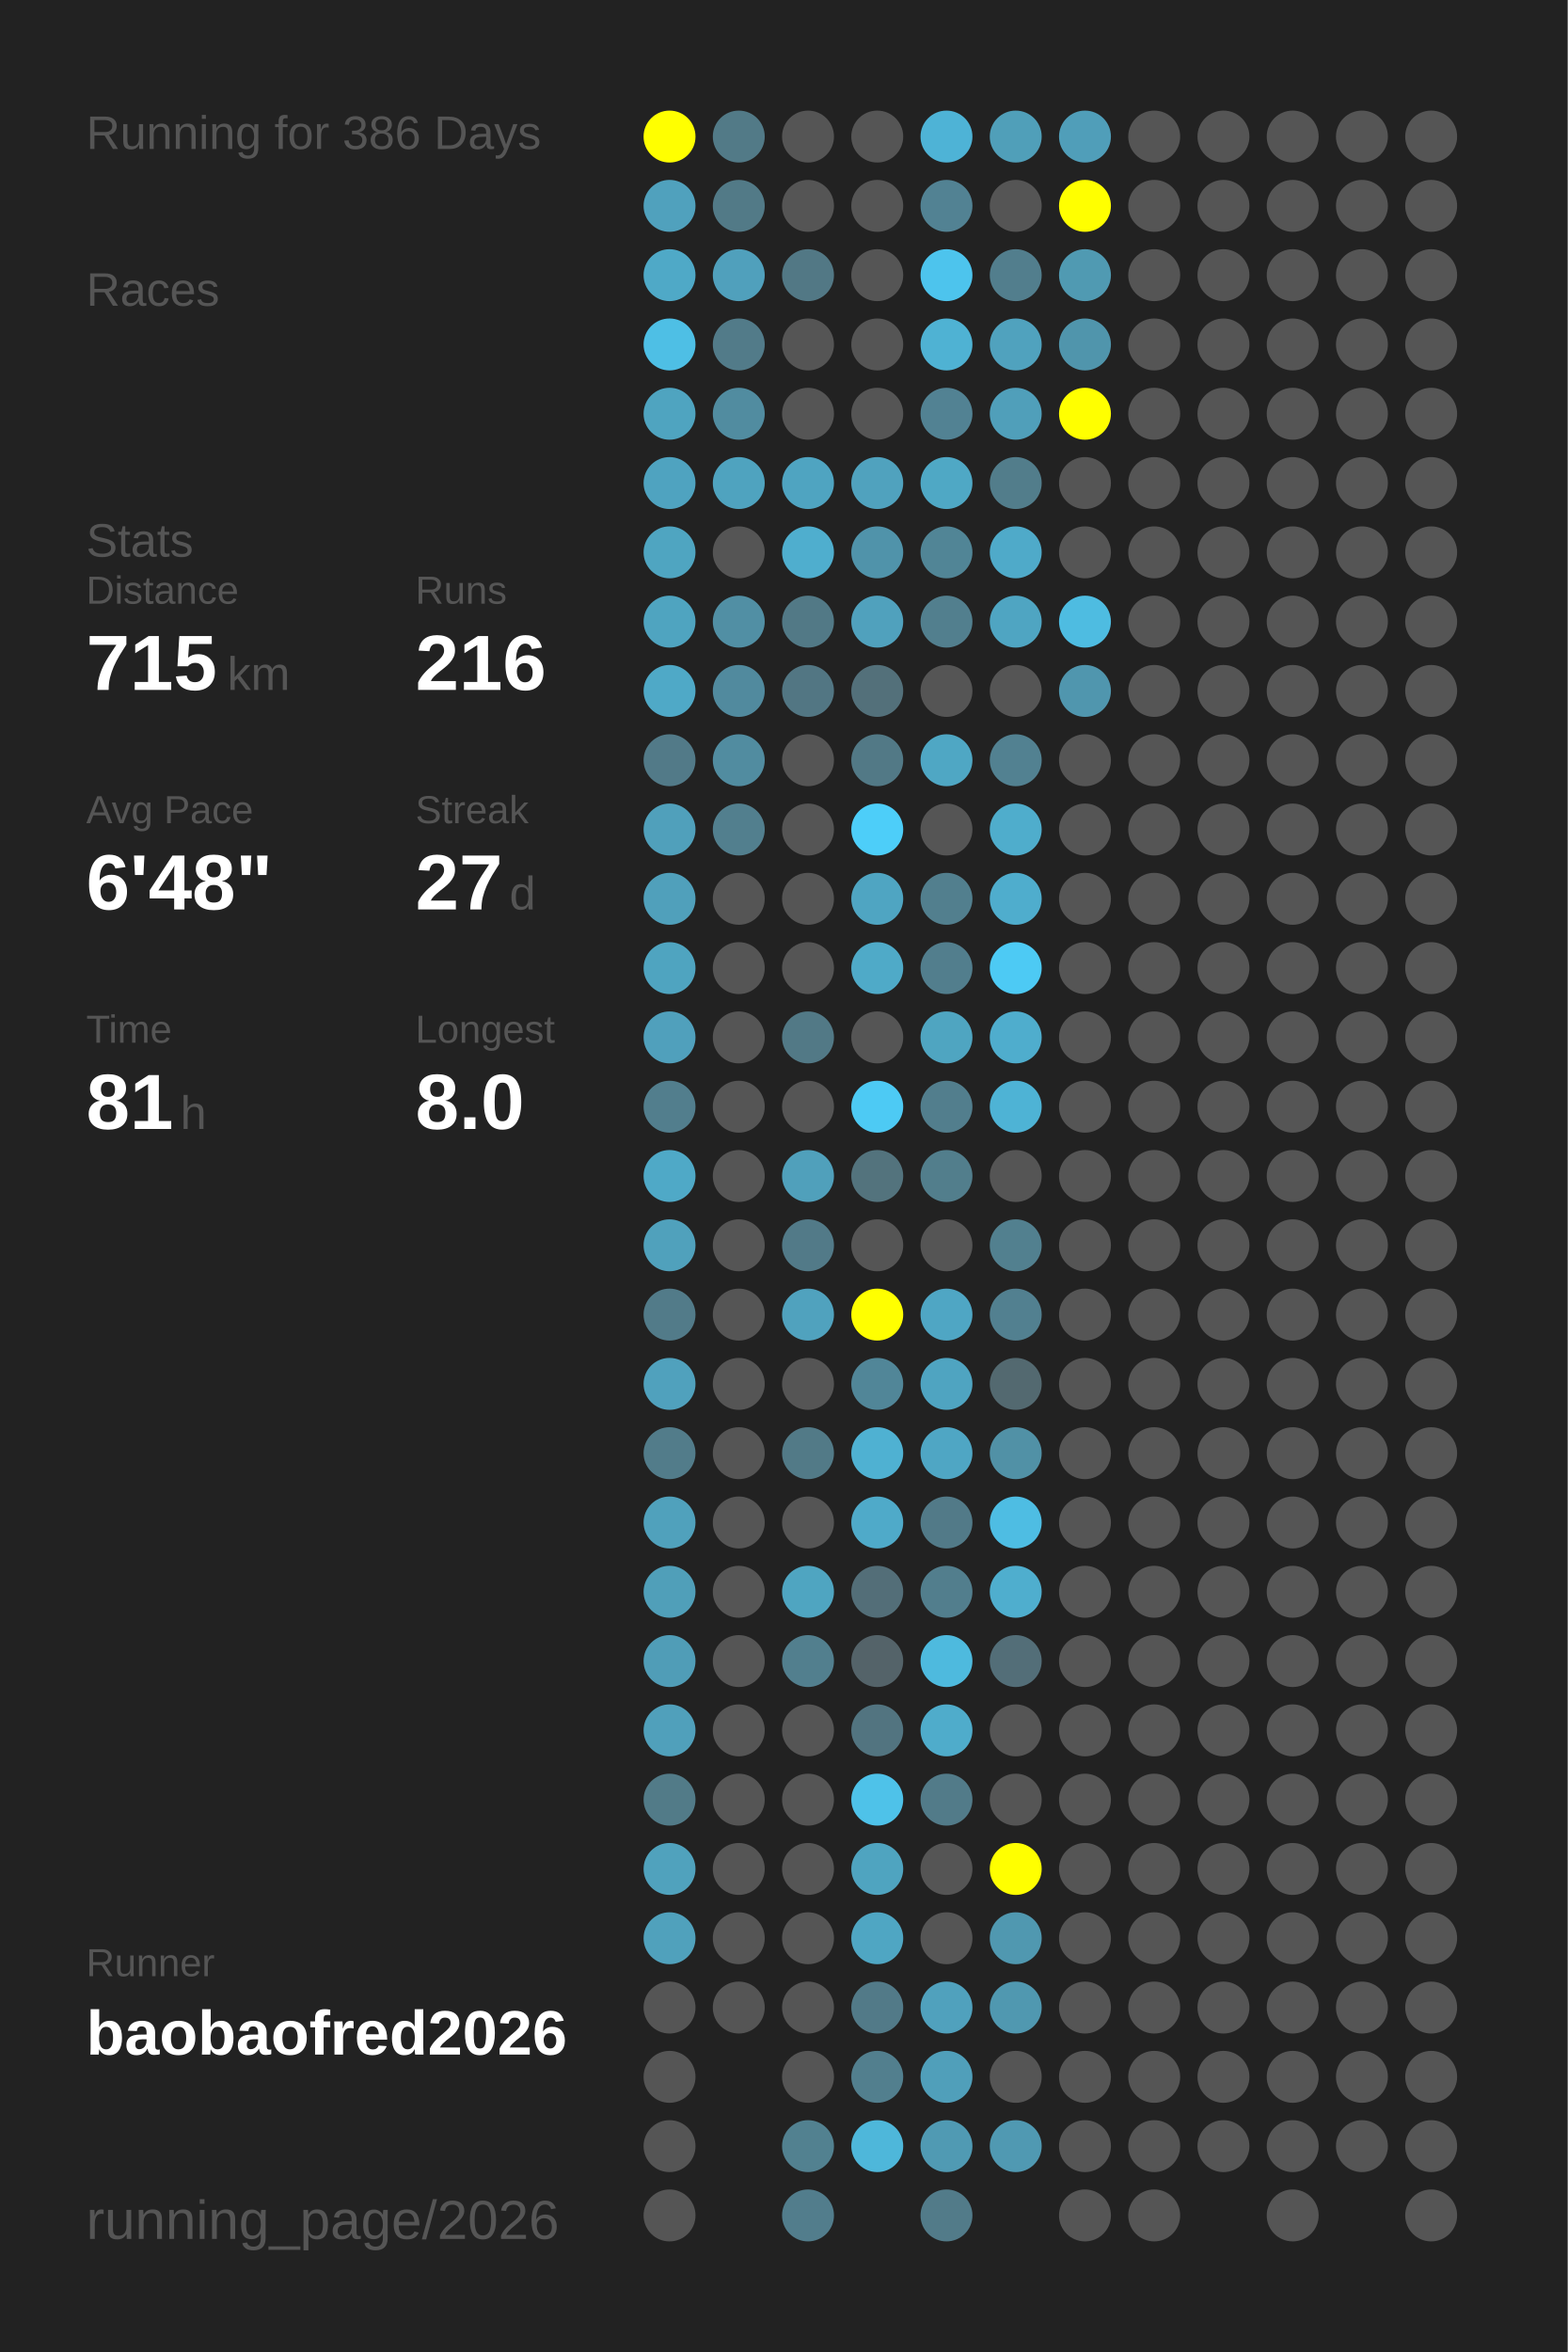
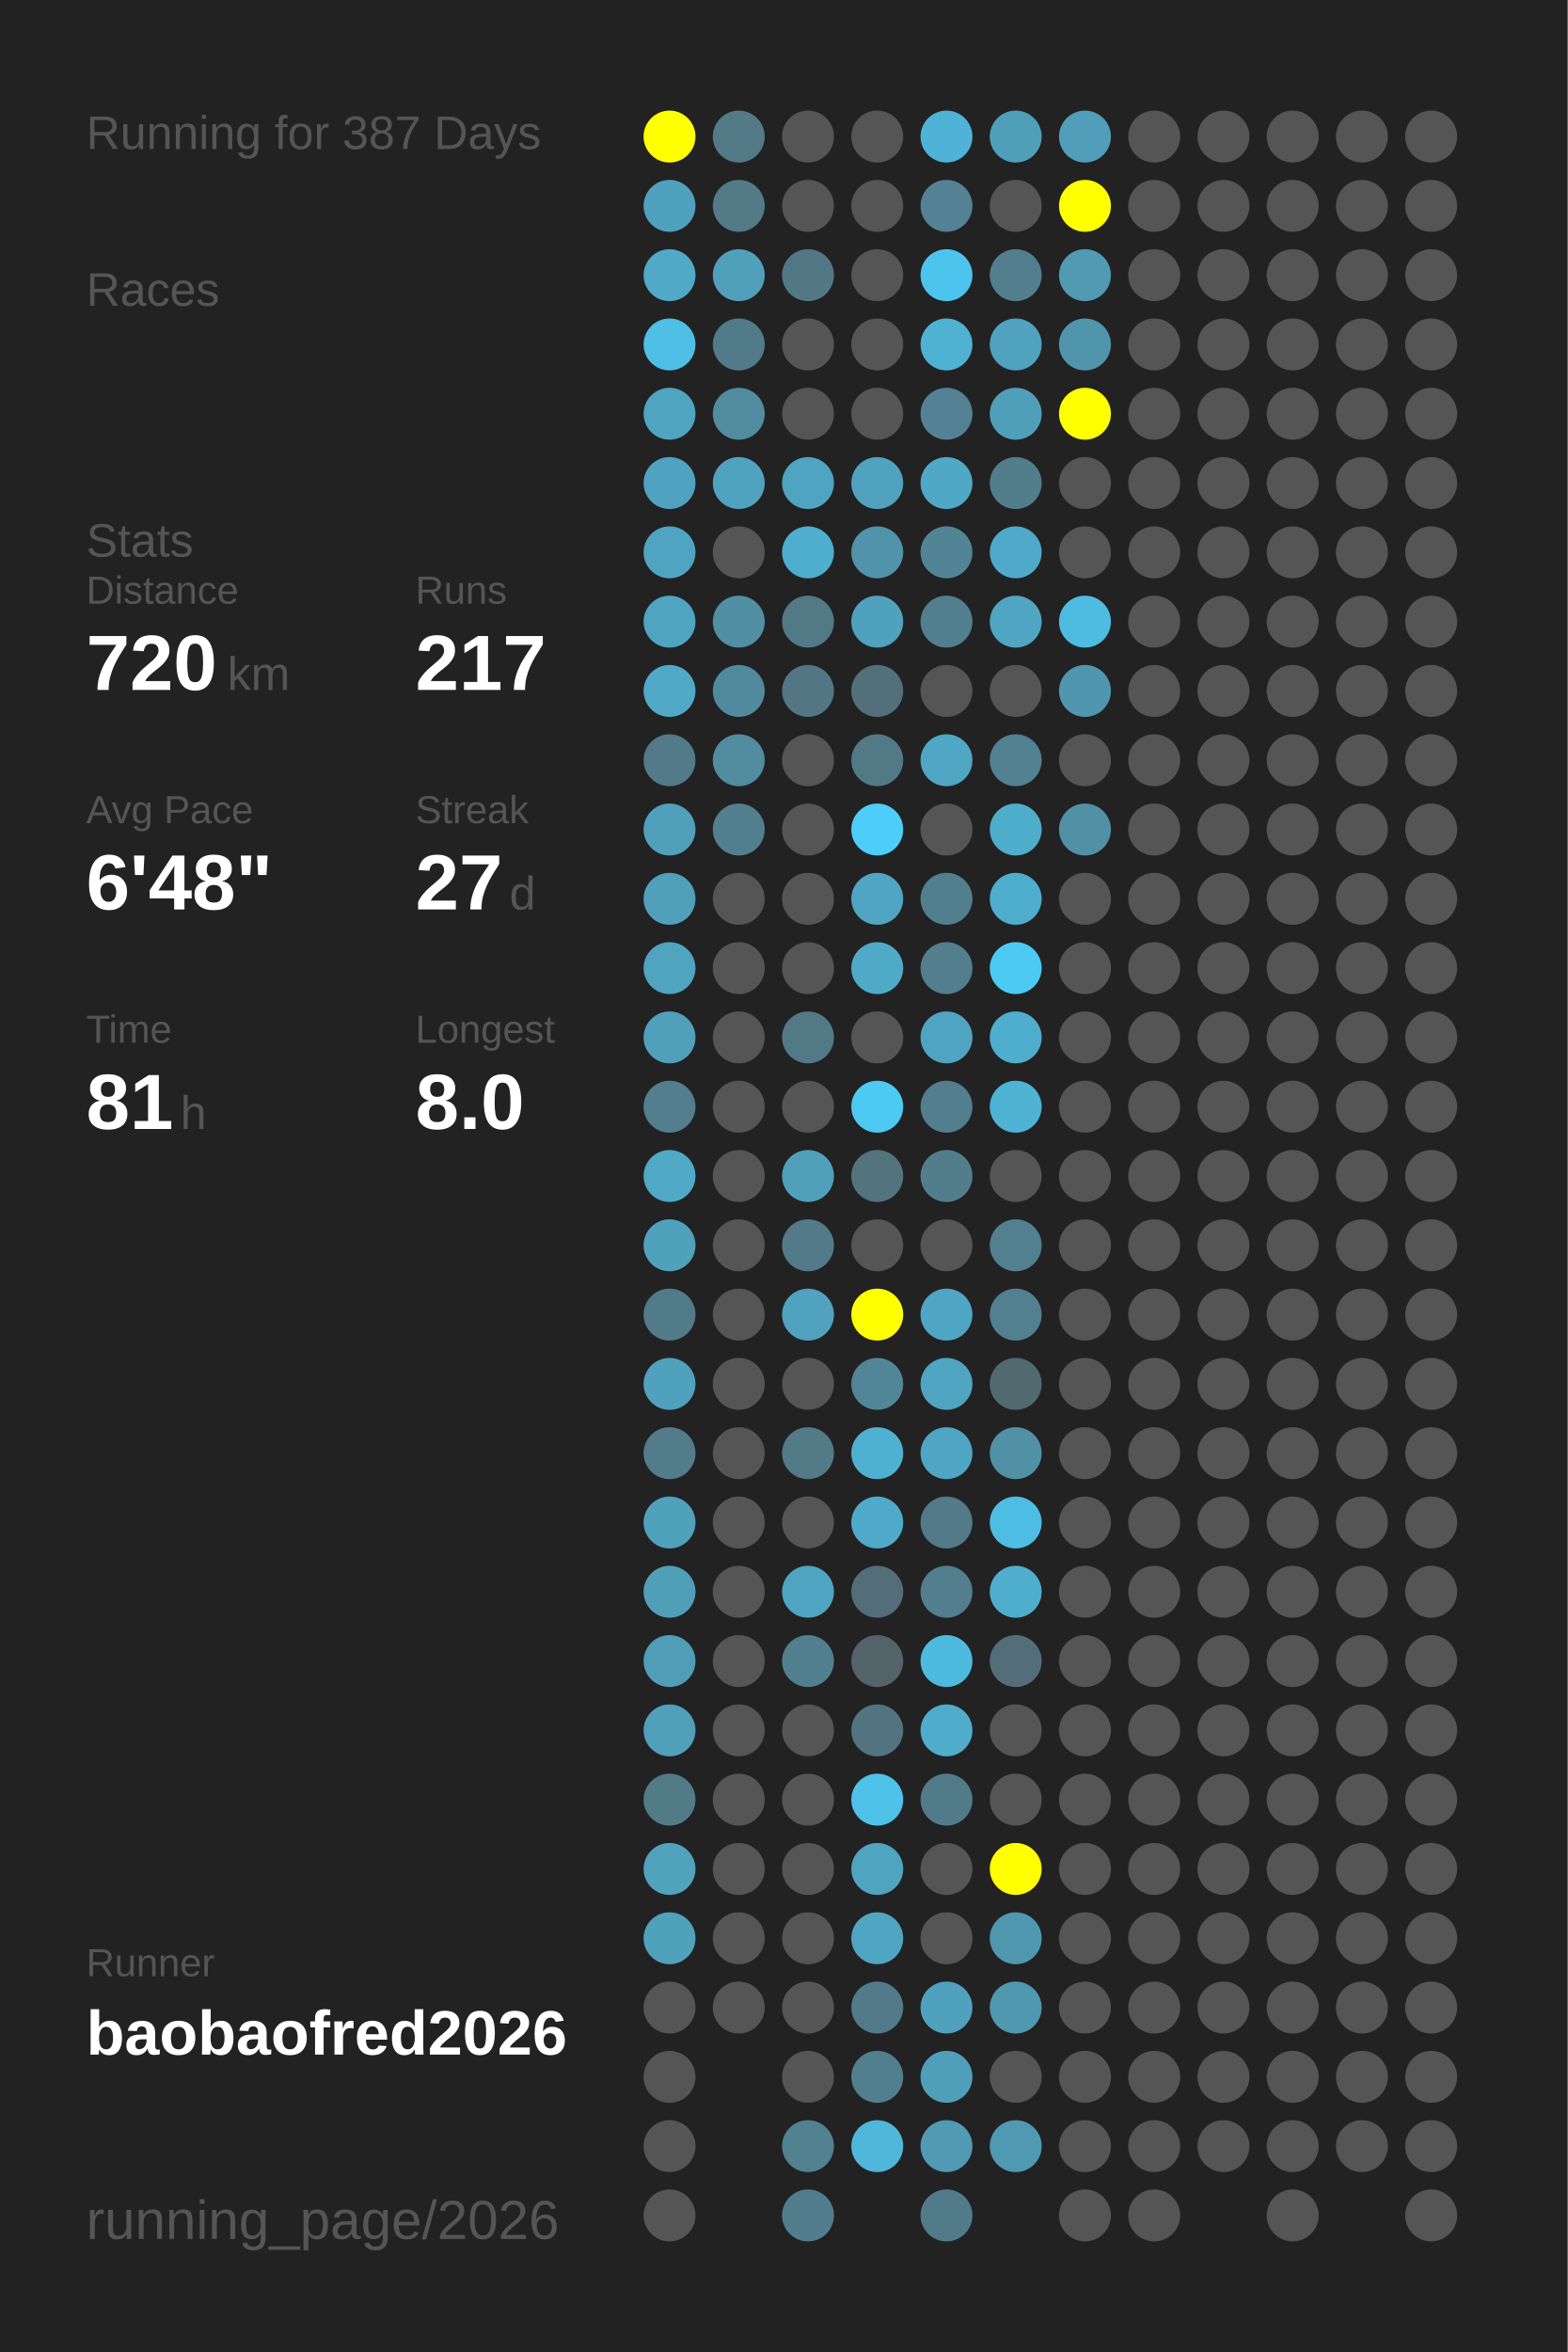
<svg xmlns="http://www.w3.org/2000/svg" baseProfile="full" height="300mm" version="1.1" viewBox="0,0,200,300" width="200mm">
  <defs />
  <rect fill="#222222" height="300" width="200" x="0" y="0" />
-   <text fill="#555555" style="font-size:6px; font-family:Arial;" x="11" y="19">Running for 386 Days</text>
+   <text fill="#555555" style="font-size:6px; font-family:Arial;" x="11" y="19">Running for 387 Days</text>
  <text fill="#555555" style="font-size:6px; font-family:Arial;" x="11" y="39">Races</text>
  <text fill="#555555" style="font-size:6px; font-family:Arial;" x="11" y="71">Stats</text>
  <text fill="#555555" style="font-size:5px; font-family:Arial;" x="11" y="77">Distance</text>
-   <text fill="#FFFFFF" style="font-size:10px; font-family:Arial; font-weight:bold;" x="11" y="88">715</text>
+   <text fill="#FFFFFF" style="font-size:10px; font-family:Arial; font-weight:bold;" x="11" y="88">720</text>
  <text fill="#555555" style="font-size:6px; font-family:Arial;" x="29" y="88">km</text>
  <text fill="#555555" style="font-size:5px; font-family:Arial;" x="53" y="77">Runs</text>
-   <text fill="#FFFFFF" style="font-size:10px; font-family:Arial; font-weight:bold;" x="53" y="88">216</text>
+   <text fill="#FFFFFF" style="font-size:10px; font-family:Arial; font-weight:bold;" x="53" y="88">217</text>
  <text fill="#555555" style="font-size:5px; font-family:Arial;" x="11" y="105">Avg Pace</text>
  <text fill="#FFFFFF" style="font-size:10px; font-family:Arial; font-weight:bold;" x="11" y="116">6'48"</text>
  <text fill="#555555" style="font-size:5px; font-family:Arial;" x="53" y="105">Streak</text>
  <text fill="#FFFFFF" style="font-size:10px; font-family:Arial; font-weight:bold;" x="53" y="116">27</text>
  <text fill="#555555" style="font-size:6px; font-family:Arial;" x="65" y="116">d</text>
  <text fill="#555555" style="font-size:5px; font-family:Arial;" x="11" y="133">Time</text>
  <text fill="#FFFFFF" style="font-size:10px; font-family:Arial; font-weight:bold;" x="11" y="144">81</text>
  <text fill="#555555" style="font-size:6px; font-family:Arial;" x="23" y="144">h</text>
  <text fill="#555555" style="font-size:5px; font-family:Arial;" x="53" y="133">Longest</text>
  <text fill="#FFFFFF" style="font-size:10px; font-family:Arial; font-weight:bold;" x="53" y="144">8.0</text>
  <text fill="#555555" style="font-size:5px; font-family:Arial;" x="11" y="252.065">Runner</text>
  <text fill="#FFFFFF" style="font-size:8px; font-family:Arial; font-weight:bold;" x="11" y="262.065">baobaofred2026</text>
  <text fill="#555555" style="font-size:7px; font-family:Arial;" x="11" y="285.581">running_page/2026</text>
  <circle cx="85.417" cy="17.419" fill="#FFFF00" r="3.312" />
  <circle cx="85.417" cy="26.258" fill="#50a1bd" r="3.312" />
  <circle cx="85.417" cy="35.097" fill="#4fa9c7" r="3.312" />
  <circle cx="85.417" cy="43.935" fill="#4ebfe5" r="3.312" />
  <circle cx="85.417" cy="52.774" fill="#4fa4c0" r="3.312" />
  <circle cx="85.417" cy="61.613" fill="#4fa3c0" r="3.312" />
  <circle cx="85.417" cy="70.452" fill="#4fa5c1" r="3.312" />
  <circle cx="85.417" cy="79.29" fill="#4fa4c0" r="3.312" />
  <circle cx="85.417" cy="88.129" fill="#4fa9c7" r="3.312" />
  <circle cx="85.417" cy="96.968" fill="#527a88" r="3.312" />
  <circle cx="85.417" cy="105.806" fill="#50a0bb" r="3.312" />
  <circle cx="85.417" cy="114.645" fill="#50a0bb" r="3.312" />
  <circle cx="85.417" cy="123.484" fill="#4fa4c0" r="3.312" />
  <circle cx="85.417" cy="132.323" fill="#50a0bc" r="3.312" />
  <circle cx="85.417" cy="141.161" fill="#527e8d" r="3.312" />
  <circle cx="85.417" cy="150" fill="#4fa9c7" r="3.312" />
  <circle cx="85.417" cy="158.839" fill="#50a1bc" r="3.312" />
  <circle cx="85.417" cy="167.677" fill="#527b89" r="3.312" />
  <circle cx="85.417" cy="176.516" fill="#50a1bd" r="3.312" />
  <circle cx="85.417" cy="185.355" fill="#527c8a" r="3.312" />
  <circle cx="85.417" cy="194.194" fill="#50a1bc" r="3.312" />
  <circle cx="85.417" cy="203.032" fill="#509fb9" r="3.312" />
  <circle cx="85.417" cy="211.871" fill="#509db7" r="3.312" />
  <circle cx="85.417" cy="220.71" fill="#50a0bb" r="3.312" />
  <circle cx="85.417" cy="229.548" fill="#527b88" r="3.312" />
  <circle cx="85.417" cy="238.387" fill="#50a2bd" r="3.312" />
  <circle cx="85.417" cy="247.226" fill="#50a1bc" r="3.312" />
  <circle cx="85.417" cy="256.065" fill="#555555" r="3.312" />
  <circle cx="85.417" cy="264.903" fill="#555555" r="3.312" />
  <circle cx="85.417" cy="273.742" fill="#555555" r="3.312" />
  <circle cx="85.417" cy="282.581" fill="#555555" r="3.312" />
  <circle cx="94.25" cy="17.419" fill="#527a87" r="3.312" />
  <circle cx="94.25" cy="26.258" fill="#527a87" r="3.312" />
  <circle cx="94.25" cy="35.097" fill="#50a0bc" r="3.312" />
  <circle cx="94.25" cy="43.935" fill="#527b89" r="3.312" />
  <circle cx="94.25" cy="52.774" fill="#518ca0" r="3.312" />
  <circle cx="94.25" cy="61.613" fill="#4fa3bf" r="3.312" />
  <circle cx="94.25" cy="70.452" fill="#555555" r="3.312" />
  <circle cx="94.25" cy="79.29" fill="#518fa4" r="3.312" />
  <circle cx="94.25" cy="88.129" fill="#518a9e" r="3.312" />
  <circle cx="94.25" cy="96.968" fill="#518ca0" r="3.312" />
  <circle cx="94.25" cy="105.806" fill="#527f8e" r="3.312" />
  <circle cx="94.25" cy="114.645" fill="#555555" r="3.312" />
  <circle cx="94.25" cy="123.484" fill="#555555" r="3.312" />
  <circle cx="94.25" cy="132.323" fill="#555555" r="3.312" />
  <circle cx="94.25" cy="141.161" fill="#555555" r="3.312" />
  <circle cx="94.25" cy="150" fill="#555555" r="3.312" />
  <circle cx="94.25" cy="158.839" fill="#555555" r="3.312" />
  <circle cx="94.25" cy="167.677" fill="#555555" r="3.312" />
  <circle cx="94.25" cy="176.516" fill="#555555" r="3.312" />
  <circle cx="94.25" cy="185.355" fill="#555555" r="3.312" />
  <circle cx="94.25" cy="194.194" fill="#555555" r="3.312" />
  <circle cx="94.25" cy="203.032" fill="#555555" r="3.312" />
  <circle cx="94.25" cy="211.871" fill="#555555" r="3.312" />
  <circle cx="94.25" cy="220.71" fill="#555555" r="3.312" />
  <circle cx="94.25" cy="229.548" fill="#555555" r="3.312" />
  <circle cx="94.25" cy="238.387" fill="#555555" r="3.312" />
  <circle cx="94.25" cy="247.226" fill="#555555" r="3.312" />
  <circle cx="94.25" cy="256.065" fill="#555555" r="3.312" />
  <circle cx="103.083" cy="17.419" fill="#555555" r="3.312" />
  <circle cx="103.083" cy="26.258" fill="#555555" r="3.312" />
  <circle cx="103.083" cy="35.097" fill="#527885" r="3.312" />
  <circle cx="103.083" cy="43.935" fill="#555555" r="3.312" />
  <circle cx="103.083" cy="52.774" fill="#555555" r="3.312" />
  <circle cx="103.083" cy="61.613" fill="#4fa4c1" r="3.312" />
  <circle cx="103.083" cy="70.452" fill="#4faece" r="3.312" />
  <circle cx="103.083" cy="79.29" fill="#527986" r="3.312" />
  <circle cx="103.083" cy="88.129" fill="#527683" r="3.312" />
  <circle cx="103.083" cy="96.968" fill="#555555" r="3.312" />
  <circle cx="103.083" cy="105.806" fill="#555555" r="3.312" />
  <circle cx="103.083" cy="114.645" fill="#555555" r="3.312" />
  <circle cx="103.083" cy="123.484" fill="#555555" r="3.312" />
  <circle cx="103.083" cy="132.323" fill="#527986" r="3.312" />
  <circle cx="103.083" cy="141.161" fill="#555555" r="3.312" />
  <circle cx="103.083" cy="150" fill="#50a0bb" r="3.312" />
  <circle cx="103.083" cy="158.839" fill="#527a88" r="3.312" />
  <circle cx="103.083" cy="167.677" fill="#50a2be" r="3.312" />
  <circle cx="103.083" cy="176.516" fill="#555555" r="3.312" />
  <circle cx="103.083" cy="185.355" fill="#527a87" r="3.312" />
  <circle cx="103.083" cy="194.194" fill="#555555" r="3.312" />
  <circle cx="103.083" cy="203.032" fill="#4fa5c1" r="3.312" />
  <circle cx="103.083" cy="211.871" fill="#527f8e" r="3.312" />
  <circle cx="103.083" cy="220.71" fill="#555555" r="3.312" />
  <circle cx="103.083" cy="229.548" fill="#555555" r="3.312" />
  <circle cx="103.083" cy="238.387" fill="#555555" r="3.312" />
  <circle cx="103.083" cy="247.226" fill="#555555" r="3.312" />
  <circle cx="103.083" cy="256.065" fill="#555555" r="3.312" />
  <circle cx="103.083" cy="264.903" fill="#555555" r="3.312" />
  <circle cx="103.083" cy="273.742" fill="#528190" r="3.312" />
  <circle cx="103.083" cy="282.581" fill="#527d8c" r="3.312" />
  <circle cx="111.917" cy="17.419" fill="#555555" r="3.312" />
  <circle cx="111.917" cy="26.258" fill="#555555" r="3.312" />
  <circle cx="111.917" cy="35.097" fill="#555555" r="3.312" />
  <circle cx="111.917" cy="43.935" fill="#555555" r="3.312" />
  <circle cx="111.917" cy="52.774" fill="#555555" r="3.312" />
  <circle cx="111.917" cy="61.613" fill="#50a2be" r="3.312" />
  <circle cx="111.917" cy="70.452" fill="#5093aa" r="3.312" />
  <circle cx="111.917" cy="79.29" fill="#50a1bd" r="3.312" />
  <circle cx="111.917" cy="88.129" fill="#53707a" r="3.312" />
  <circle cx="111.917" cy="96.968" fill="#527986" r="3.312" />
  <circle cx="111.917" cy="105.806" fill="#4dcef9" r="3.312" />
  <circle cx="111.917" cy="114.645" fill="#4fa5c2" r="3.312" />
  <circle cx="111.917" cy="123.484" fill="#4faac8" r="3.312" />
  <circle cx="111.917" cy="132.323" fill="#555555" r="3.312" />
  <circle cx="111.917" cy="141.161" fill="#4dcaf4" r="3.312" />
  <circle cx="111.917" cy="150" fill="#53737d" r="3.312" />
  <circle cx="111.917" cy="158.839" fill="#555555" r="3.312" />
  <circle cx="111.917" cy="167.677" fill="#FFFF00" r="3.312" />
  <circle cx="111.917" cy="176.516" fill="#518698" r="3.312" />
  <circle cx="111.917" cy="185.355" fill="#4fb1d2" r="3.312" />
  <circle cx="111.917" cy="194.194" fill="#4faac9" r="3.312" />
  <circle cx="111.917" cy="203.032" fill="#536e78" r="3.312" />
  <circle cx="111.917" cy="211.871" fill="#546369" r="3.312" />
  <circle cx="111.917" cy="220.71" fill="#527480" r="3.312" />
  <circle cx="111.917" cy="229.548" fill="#4ec2e9" r="3.312" />
  <circle cx="111.917" cy="238.387" fill="#4fa4c0" r="3.312" />
  <circle cx="111.917" cy="247.226" fill="#4fa6c3" r="3.312" />
  <circle cx="111.917" cy="256.065" fill="#527a88" r="3.312" />
  <circle cx="111.917" cy="264.903" fill="#527f8e" r="3.312" />
  <circle cx="111.917" cy="273.742" fill="#4eb7da" r="3.312" />
  <circle cx="120.75" cy="17.419" fill="#4eb3d6" r="3.312" />
  <circle cx="120.75" cy="26.258" fill="#528293" r="3.312" />
  <circle cx="120.75" cy="35.097" fill="#4dc4ed" r="3.312" />
  <circle cx="120.75" cy="43.935" fill="#4fb2d3" r="3.312" />
  <circle cx="120.75" cy="52.774" fill="#528293" r="3.312" />
  <circle cx="120.75" cy="61.613" fill="#4fa8c5" r="3.312" />
  <circle cx="120.75" cy="70.452" fill="#518596" r="3.312" />
  <circle cx="120.75" cy="79.29" fill="#527f8e" r="3.312" />
  <circle cx="120.75" cy="88.129" fill="#555555" r="3.312" />
  <circle cx="120.75" cy="96.968" fill="#4fa7c4" r="3.312" />
  <circle cx="120.75" cy="105.806" fill="#555555" r="3.312" />
  <circle cx="120.75" cy="114.645" fill="#527f8e" r="3.312" />
  <circle cx="120.75" cy="123.484" fill="#527e8d" r="3.312" />
  <circle cx="120.75" cy="132.323" fill="#4fa5c1" r="3.312" />
  <circle cx="120.75" cy="141.161" fill="#527e8d" r="3.312" />
  <circle cx="120.75" cy="150" fill="#527e8c" r="3.312" />
  <circle cx="120.75" cy="158.839" fill="#555555" r="3.312" />
  <circle cx="120.75" cy="167.677" fill="#4fa6c4" r="3.312" />
  <circle cx="120.75" cy="176.516" fill="#4fa4c1" r="3.312" />
  <circle cx="120.75" cy="185.355" fill="#4fa6c4" r="3.312" />
  <circle cx="120.75" cy="194.194" fill="#527a88" r="3.312" />
  <circle cx="120.75" cy="203.032" fill="#527e8d" r="3.312" />
  <circle cx="120.75" cy="211.871" fill="#4ebade" r="3.312" />
  <circle cx="120.75" cy="220.71" fill="#4faccb" r="3.312" />
  <circle cx="120.75" cy="229.548" fill="#527b89" r="3.312" />
  <circle cx="120.75" cy="238.387" fill="#555555" r="3.312" />
  <circle cx="120.75" cy="247.226" fill="#555555" r="3.312" />
  <circle cx="120.75" cy="256.065" fill="#50a1bd" r="3.312" />
  <circle cx="120.75" cy="264.903" fill="#509fba" r="3.312" />
  <circle cx="120.75" cy="273.742" fill="#509ab3" r="3.312" />
  <circle cx="120.75" cy="282.581" fill="#527b89" r="3.312" />
  <circle cx="129.583" cy="17.419" fill="#509fb9" r="3.312" />
  <circle cx="129.583" cy="26.258" fill="#555555" r="3.312" />
  <circle cx="129.583" cy="35.097" fill="#527e8d" r="3.312" />
  <circle cx="129.583" cy="43.935" fill="#50a2be" r="3.312" />
  <circle cx="129.583" cy="52.774" fill="#509fba" r="3.312" />
  <circle cx="129.583" cy="61.613" fill="#527d8b" r="3.312" />
  <circle cx="129.583" cy="70.452" fill="#4faac9" r="3.312" />
  <circle cx="129.583" cy="79.29" fill="#4fa5c2" r="3.312" />
  <circle cx="129.583" cy="88.129" fill="#555555" r="3.312" />
  <circle cx="129.583" cy="96.968" fill="#528191" r="3.312" />
  <circle cx="129.583" cy="105.806" fill="#4fadcc" r="3.312" />
  <circle cx="129.583" cy="114.645" fill="#4fadcd" r="3.312" />
  <circle cx="129.583" cy="123.484" fill="#4dcaf4" r="3.312" />
  <circle cx="129.583" cy="132.323" fill="#4fadcd" r="3.312" />
  <circle cx="129.583" cy="141.161" fill="#4eb3d5" r="3.312" />
  <circle cx="129.583" cy="150" fill="#555555" r="3.312" />
  <circle cx="129.583" cy="158.839" fill="#52808f" r="3.312" />
  <circle cx="129.583" cy="167.677" fill="#528090" r="3.312" />
  <circle cx="129.583" cy="176.516" fill="#536970" r="3.312" />
  <circle cx="129.583" cy="185.355" fill="#5191a6" r="3.312" />
  <circle cx="129.583" cy="194.194" fill="#4ebde3" r="3.312" />
  <circle cx="129.583" cy="203.032" fill="#4faece" r="3.312" />
  <circle cx="129.583" cy="211.871" fill="#536e78" r="3.312" />
  <circle cx="129.583" cy="220.71" fill="#555555" r="3.312" />
  <circle cx="129.583" cy="229.548" fill="#555555" r="3.312" />
  <circle cx="129.583" cy="238.387" fill="#FFFF00" r="3.312" />
  <circle cx="129.583" cy="247.226" fill="#5098b0" r="3.312" />
  <circle cx="129.583" cy="256.065" fill="#5098b0" r="3.312" />
  <circle cx="129.583" cy="264.903" fill="#555555" r="3.312" />
  <circle cx="129.583" cy="273.742" fill="#5099b2" r="3.312" />
  <circle cx="138.417" cy="17.419" fill="#509eb9" r="3.312" />
  <circle cx="138.417" cy="26.258" fill="#FFFF00" r="3.312" />
  <circle cx="138.417" cy="35.097" fill="#509ab2" r="3.312" />
  <circle cx="138.417" cy="43.935" fill="#5095ac" r="3.312" />
  <circle cx="138.417" cy="52.774" fill="#FFFF00" r="3.312" />
  <circle cx="138.417" cy="61.613" fill="#555555" r="3.312" />
  <circle cx="138.417" cy="70.452" fill="#555555" r="3.312" />
  <circle cx="138.417" cy="79.29" fill="#4ebce1" r="3.312" />
  <circle cx="138.417" cy="88.129" fill="#5096ae" r="3.312" />
  <circle cx="138.417" cy="96.968" fill="#555555" r="3.312" />
-   <circle cx="138.417" cy="105.806" fill="#555555" r="3.312" />
+   <circle cx="138.417" cy="105.806" fill="#5191a6" r="3.312" />
  <circle cx="138.417" cy="114.645" fill="#555555" r="3.312" />
  <circle cx="138.417" cy="123.484" fill="#555555" r="3.312" />
  <circle cx="138.417" cy="132.323" fill="#555555" r="3.312" />
  <circle cx="138.417" cy="141.161" fill="#555555" r="3.312" />
  <circle cx="138.417" cy="150" fill="#555555" r="3.312" />
  <circle cx="138.417" cy="158.839" fill="#555555" r="3.312" />
  <circle cx="138.417" cy="167.677" fill="#555555" r="3.312" />
  <circle cx="138.417" cy="176.516" fill="#555555" r="3.312" />
  <circle cx="138.417" cy="185.355" fill="#555555" r="3.312" />
  <circle cx="138.417" cy="194.194" fill="#555555" r="3.312" />
  <circle cx="138.417" cy="203.032" fill="#555555" r="3.312" />
  <circle cx="138.417" cy="211.871" fill="#555555" r="3.312" />
  <circle cx="138.417" cy="220.71" fill="#555555" r="3.312" />
  <circle cx="138.417" cy="229.548" fill="#555555" r="3.312" />
  <circle cx="138.417" cy="238.387" fill="#555555" r="3.312" />
  <circle cx="138.417" cy="247.226" fill="#555555" r="3.312" />
  <circle cx="138.417" cy="256.065" fill="#555555" r="3.312" />
  <circle cx="138.417" cy="264.903" fill="#555555" r="3.312" />
  <circle cx="138.417" cy="273.742" fill="#555555" r="3.312" />
  <circle cx="138.417" cy="282.581" fill="#555555" r="3.312" />
  <circle cx="147.25" cy="17.419" fill="#555555" r="3.312" />
  <circle cx="147.25" cy="26.258" fill="#555555" r="3.312" />
  <circle cx="147.25" cy="35.097" fill="#555555" r="3.312" />
  <circle cx="147.25" cy="43.935" fill="#555555" r="3.312" />
  <circle cx="147.25" cy="52.774" fill="#555555" r="3.312" />
  <circle cx="147.25" cy="61.613" fill="#555555" r="3.312" />
  <circle cx="147.25" cy="70.452" fill="#555555" r="3.312" />
  <circle cx="147.25" cy="79.29" fill="#555555" r="3.312" />
  <circle cx="147.25" cy="88.129" fill="#555555" r="3.312" />
  <circle cx="147.25" cy="96.968" fill="#555555" r="3.312" />
  <circle cx="147.25" cy="105.806" fill="#555555" r="3.312" />
  <circle cx="147.25" cy="114.645" fill="#555555" r="3.312" />
  <circle cx="147.25" cy="123.484" fill="#555555" r="3.312" />
  <circle cx="147.25" cy="132.323" fill="#555555" r="3.312" />
  <circle cx="147.25" cy="141.161" fill="#555555" r="3.312" />
  <circle cx="147.25" cy="150" fill="#555555" r="3.312" />
  <circle cx="147.25" cy="158.839" fill="#555555" r="3.312" />
  <circle cx="147.25" cy="167.677" fill="#555555" r="3.312" />
  <circle cx="147.25" cy="176.516" fill="#555555" r="3.312" />
  <circle cx="147.25" cy="185.355" fill="#555555" r="3.312" />
  <circle cx="147.25" cy="194.194" fill="#555555" r="3.312" />
  <circle cx="147.25" cy="203.032" fill="#555555" r="3.312" />
  <circle cx="147.25" cy="211.871" fill="#555555" r="3.312" />
  <circle cx="147.25" cy="220.71" fill="#555555" r="3.312" />
  <circle cx="147.25" cy="229.548" fill="#555555" r="3.312" />
  <circle cx="147.25" cy="238.387" fill="#555555" r="3.312" />
  <circle cx="147.25" cy="247.226" fill="#555555" r="3.312" />
  <circle cx="147.25" cy="256.065" fill="#555555" r="3.312" />
  <circle cx="147.25" cy="264.903" fill="#555555" r="3.312" />
  <circle cx="147.25" cy="273.742" fill="#555555" r="3.312" />
  <circle cx="147.25" cy="282.581" fill="#555555" r="3.312" />
  <circle cx="156.083" cy="17.419" fill="#555555" r="3.312" />
  <circle cx="156.083" cy="26.258" fill="#555555" r="3.312" />
  <circle cx="156.083" cy="35.097" fill="#555555" r="3.312" />
  <circle cx="156.083" cy="43.935" fill="#555555" r="3.312" />
  <circle cx="156.083" cy="52.774" fill="#555555" r="3.312" />
  <circle cx="156.083" cy="61.613" fill="#555555" r="3.312" />
  <circle cx="156.083" cy="70.452" fill="#555555" r="3.312" />
  <circle cx="156.083" cy="79.29" fill="#555555" r="3.312" />
  <circle cx="156.083" cy="88.129" fill="#555555" r="3.312" />
  <circle cx="156.083" cy="96.968" fill="#555555" r="3.312" />
  <circle cx="156.083" cy="105.806" fill="#555555" r="3.312" />
  <circle cx="156.083" cy="114.645" fill="#555555" r="3.312" />
  <circle cx="156.083" cy="123.484" fill="#555555" r="3.312" />
  <circle cx="156.083" cy="132.323" fill="#555555" r="3.312" />
  <circle cx="156.083" cy="141.161" fill="#555555" r="3.312" />
  <circle cx="156.083" cy="150" fill="#555555" r="3.312" />
  <circle cx="156.083" cy="158.839" fill="#555555" r="3.312" />
  <circle cx="156.083" cy="167.677" fill="#555555" r="3.312" />
  <circle cx="156.083" cy="176.516" fill="#555555" r="3.312" />
  <circle cx="156.083" cy="185.355" fill="#555555" r="3.312" />
  <circle cx="156.083" cy="194.194" fill="#555555" r="3.312" />
  <circle cx="156.083" cy="203.032" fill="#555555" r="3.312" />
  <circle cx="156.083" cy="211.871" fill="#555555" r="3.312" />
  <circle cx="156.083" cy="220.71" fill="#555555" r="3.312" />
  <circle cx="156.083" cy="229.548" fill="#555555" r="3.312" />
  <circle cx="156.083" cy="238.387" fill="#555555" r="3.312" />
  <circle cx="156.083" cy="247.226" fill="#555555" r="3.312" />
  <circle cx="156.083" cy="256.065" fill="#555555" r="3.312" />
  <circle cx="156.083" cy="264.903" fill="#555555" r="3.312" />
  <circle cx="156.083" cy="273.742" fill="#555555" r="3.312" />
  <circle cx="164.917" cy="17.419" fill="#555555" r="3.312" />
  <circle cx="164.917" cy="26.258" fill="#555555" r="3.312" />
  <circle cx="164.917" cy="35.097" fill="#555555" r="3.312" />
  <circle cx="164.917" cy="43.935" fill="#555555" r="3.312" />
  <circle cx="164.917" cy="52.774" fill="#555555" r="3.312" />
  <circle cx="164.917" cy="61.613" fill="#555555" r="3.312" />
  <circle cx="164.917" cy="70.452" fill="#555555" r="3.312" />
  <circle cx="164.917" cy="79.29" fill="#555555" r="3.312" />
  <circle cx="164.917" cy="88.129" fill="#555555" r="3.312" />
  <circle cx="164.917" cy="96.968" fill="#555555" r="3.312" />
  <circle cx="164.917" cy="105.806" fill="#555555" r="3.312" />
  <circle cx="164.917" cy="114.645" fill="#555555" r="3.312" />
  <circle cx="164.917" cy="123.484" fill="#555555" r="3.312" />
  <circle cx="164.917" cy="132.323" fill="#555555" r="3.312" />
  <circle cx="164.917" cy="141.161" fill="#555555" r="3.312" />
  <circle cx="164.917" cy="150" fill="#555555" r="3.312" />
  <circle cx="164.917" cy="158.839" fill="#555555" r="3.312" />
  <circle cx="164.917" cy="167.677" fill="#555555" r="3.312" />
  <circle cx="164.917" cy="176.516" fill="#555555" r="3.312" />
  <circle cx="164.917" cy="185.355" fill="#555555" r="3.312" />
  <circle cx="164.917" cy="194.194" fill="#555555" r="3.312" />
  <circle cx="164.917" cy="203.032" fill="#555555" r="3.312" />
  <circle cx="164.917" cy="211.871" fill="#555555" r="3.312" />
  <circle cx="164.917" cy="220.71" fill="#555555" r="3.312" />
  <circle cx="164.917" cy="229.548" fill="#555555" r="3.312" />
  <circle cx="164.917" cy="238.387" fill="#555555" r="3.312" />
  <circle cx="164.917" cy="247.226" fill="#555555" r="3.312" />
  <circle cx="164.917" cy="256.065" fill="#555555" r="3.312" />
  <circle cx="164.917" cy="264.903" fill="#555555" r="3.312" />
  <circle cx="164.917" cy="273.742" fill="#555555" r="3.312" />
  <circle cx="164.917" cy="282.581" fill="#555555" r="3.312" />
  <circle cx="173.75" cy="17.419" fill="#555555" r="3.312" />
  <circle cx="173.75" cy="26.258" fill="#555555" r="3.312" />
  <circle cx="173.75" cy="35.097" fill="#555555" r="3.312" />
  <circle cx="173.75" cy="43.935" fill="#555555" r="3.312" />
  <circle cx="173.75" cy="52.774" fill="#555555" r="3.312" />
  <circle cx="173.75" cy="61.613" fill="#555555" r="3.312" />
  <circle cx="173.75" cy="70.452" fill="#555555" r="3.312" />
  <circle cx="173.75" cy="79.29" fill="#555555" r="3.312" />
  <circle cx="173.75" cy="88.129" fill="#555555" r="3.312" />
  <circle cx="173.75" cy="96.968" fill="#555555" r="3.312" />
  <circle cx="173.75" cy="105.806" fill="#555555" r="3.312" />
  <circle cx="173.75" cy="114.645" fill="#555555" r="3.312" />
  <circle cx="173.75" cy="123.484" fill="#555555" r="3.312" />
  <circle cx="173.75" cy="132.323" fill="#555555" r="3.312" />
  <circle cx="173.75" cy="141.161" fill="#555555" r="3.312" />
  <circle cx="173.75" cy="150" fill="#555555" r="3.312" />
  <circle cx="173.75" cy="158.839" fill="#555555" r="3.312" />
  <circle cx="173.75" cy="167.677" fill="#555555" r="3.312" />
  <circle cx="173.75" cy="176.516" fill="#555555" r="3.312" />
  <circle cx="173.75" cy="185.355" fill="#555555" r="3.312" />
  <circle cx="173.75" cy="194.194" fill="#555555" r="3.312" />
  <circle cx="173.75" cy="203.032" fill="#555555" r="3.312" />
  <circle cx="173.75" cy="211.871" fill="#555555" r="3.312" />
  <circle cx="173.75" cy="220.71" fill="#555555" r="3.312" />
  <circle cx="173.75" cy="229.548" fill="#555555" r="3.312" />
  <circle cx="173.75" cy="238.387" fill="#555555" r="3.312" />
  <circle cx="173.75" cy="247.226" fill="#555555" r="3.312" />
  <circle cx="173.75" cy="256.065" fill="#555555" r="3.312" />
  <circle cx="173.75" cy="264.903" fill="#555555" r="3.312" />
  <circle cx="173.75" cy="273.742" fill="#555555" r="3.312" />
  <circle cx="182.583" cy="17.419" fill="#555555" r="3.312" />
  <circle cx="182.583" cy="26.258" fill="#555555" r="3.312" />
  <circle cx="182.583" cy="35.097" fill="#555555" r="3.312" />
  <circle cx="182.583" cy="43.935" fill="#555555" r="3.312" />
  <circle cx="182.583" cy="52.774" fill="#555555" r="3.312" />
  <circle cx="182.583" cy="61.613" fill="#555555" r="3.312" />
  <circle cx="182.583" cy="70.452" fill="#555555" r="3.312" />
  <circle cx="182.583" cy="79.29" fill="#555555" r="3.312" />
  <circle cx="182.583" cy="88.129" fill="#555555" r="3.312" />
  <circle cx="182.583" cy="96.968" fill="#555555" r="3.312" />
  <circle cx="182.583" cy="105.806" fill="#555555" r="3.312" />
  <circle cx="182.583" cy="114.645" fill="#555555" r="3.312" />
  <circle cx="182.583" cy="123.484" fill="#555555" r="3.312" />
  <circle cx="182.583" cy="132.323" fill="#555555" r="3.312" />
  <circle cx="182.583" cy="141.161" fill="#555555" r="3.312" />
  <circle cx="182.583" cy="150" fill="#555555" r="3.312" />
  <circle cx="182.583" cy="158.839" fill="#555555" r="3.312" />
  <circle cx="182.583" cy="167.677" fill="#555555" r="3.312" />
  <circle cx="182.583" cy="176.516" fill="#555555" r="3.312" />
  <circle cx="182.583" cy="185.355" fill="#555555" r="3.312" />
  <circle cx="182.583" cy="194.194" fill="#555555" r="3.312" />
  <circle cx="182.583" cy="203.032" fill="#555555" r="3.312" />
  <circle cx="182.583" cy="211.871" fill="#555555" r="3.312" />
  <circle cx="182.583" cy="220.71" fill="#555555" r="3.312" />
  <circle cx="182.583" cy="229.548" fill="#555555" r="3.312" />
  <circle cx="182.583" cy="238.387" fill="#555555" r="3.312" />
  <circle cx="182.583" cy="247.226" fill="#555555" r="3.312" />
  <circle cx="182.583" cy="256.065" fill="#555555" r="3.312" />
  <circle cx="182.583" cy="264.903" fill="#555555" r="3.312" />
  <circle cx="182.583" cy="273.742" fill="#555555" r="3.312" />
  <circle cx="182.583" cy="282.581" fill="#555555" r="3.312" />
</svg>
